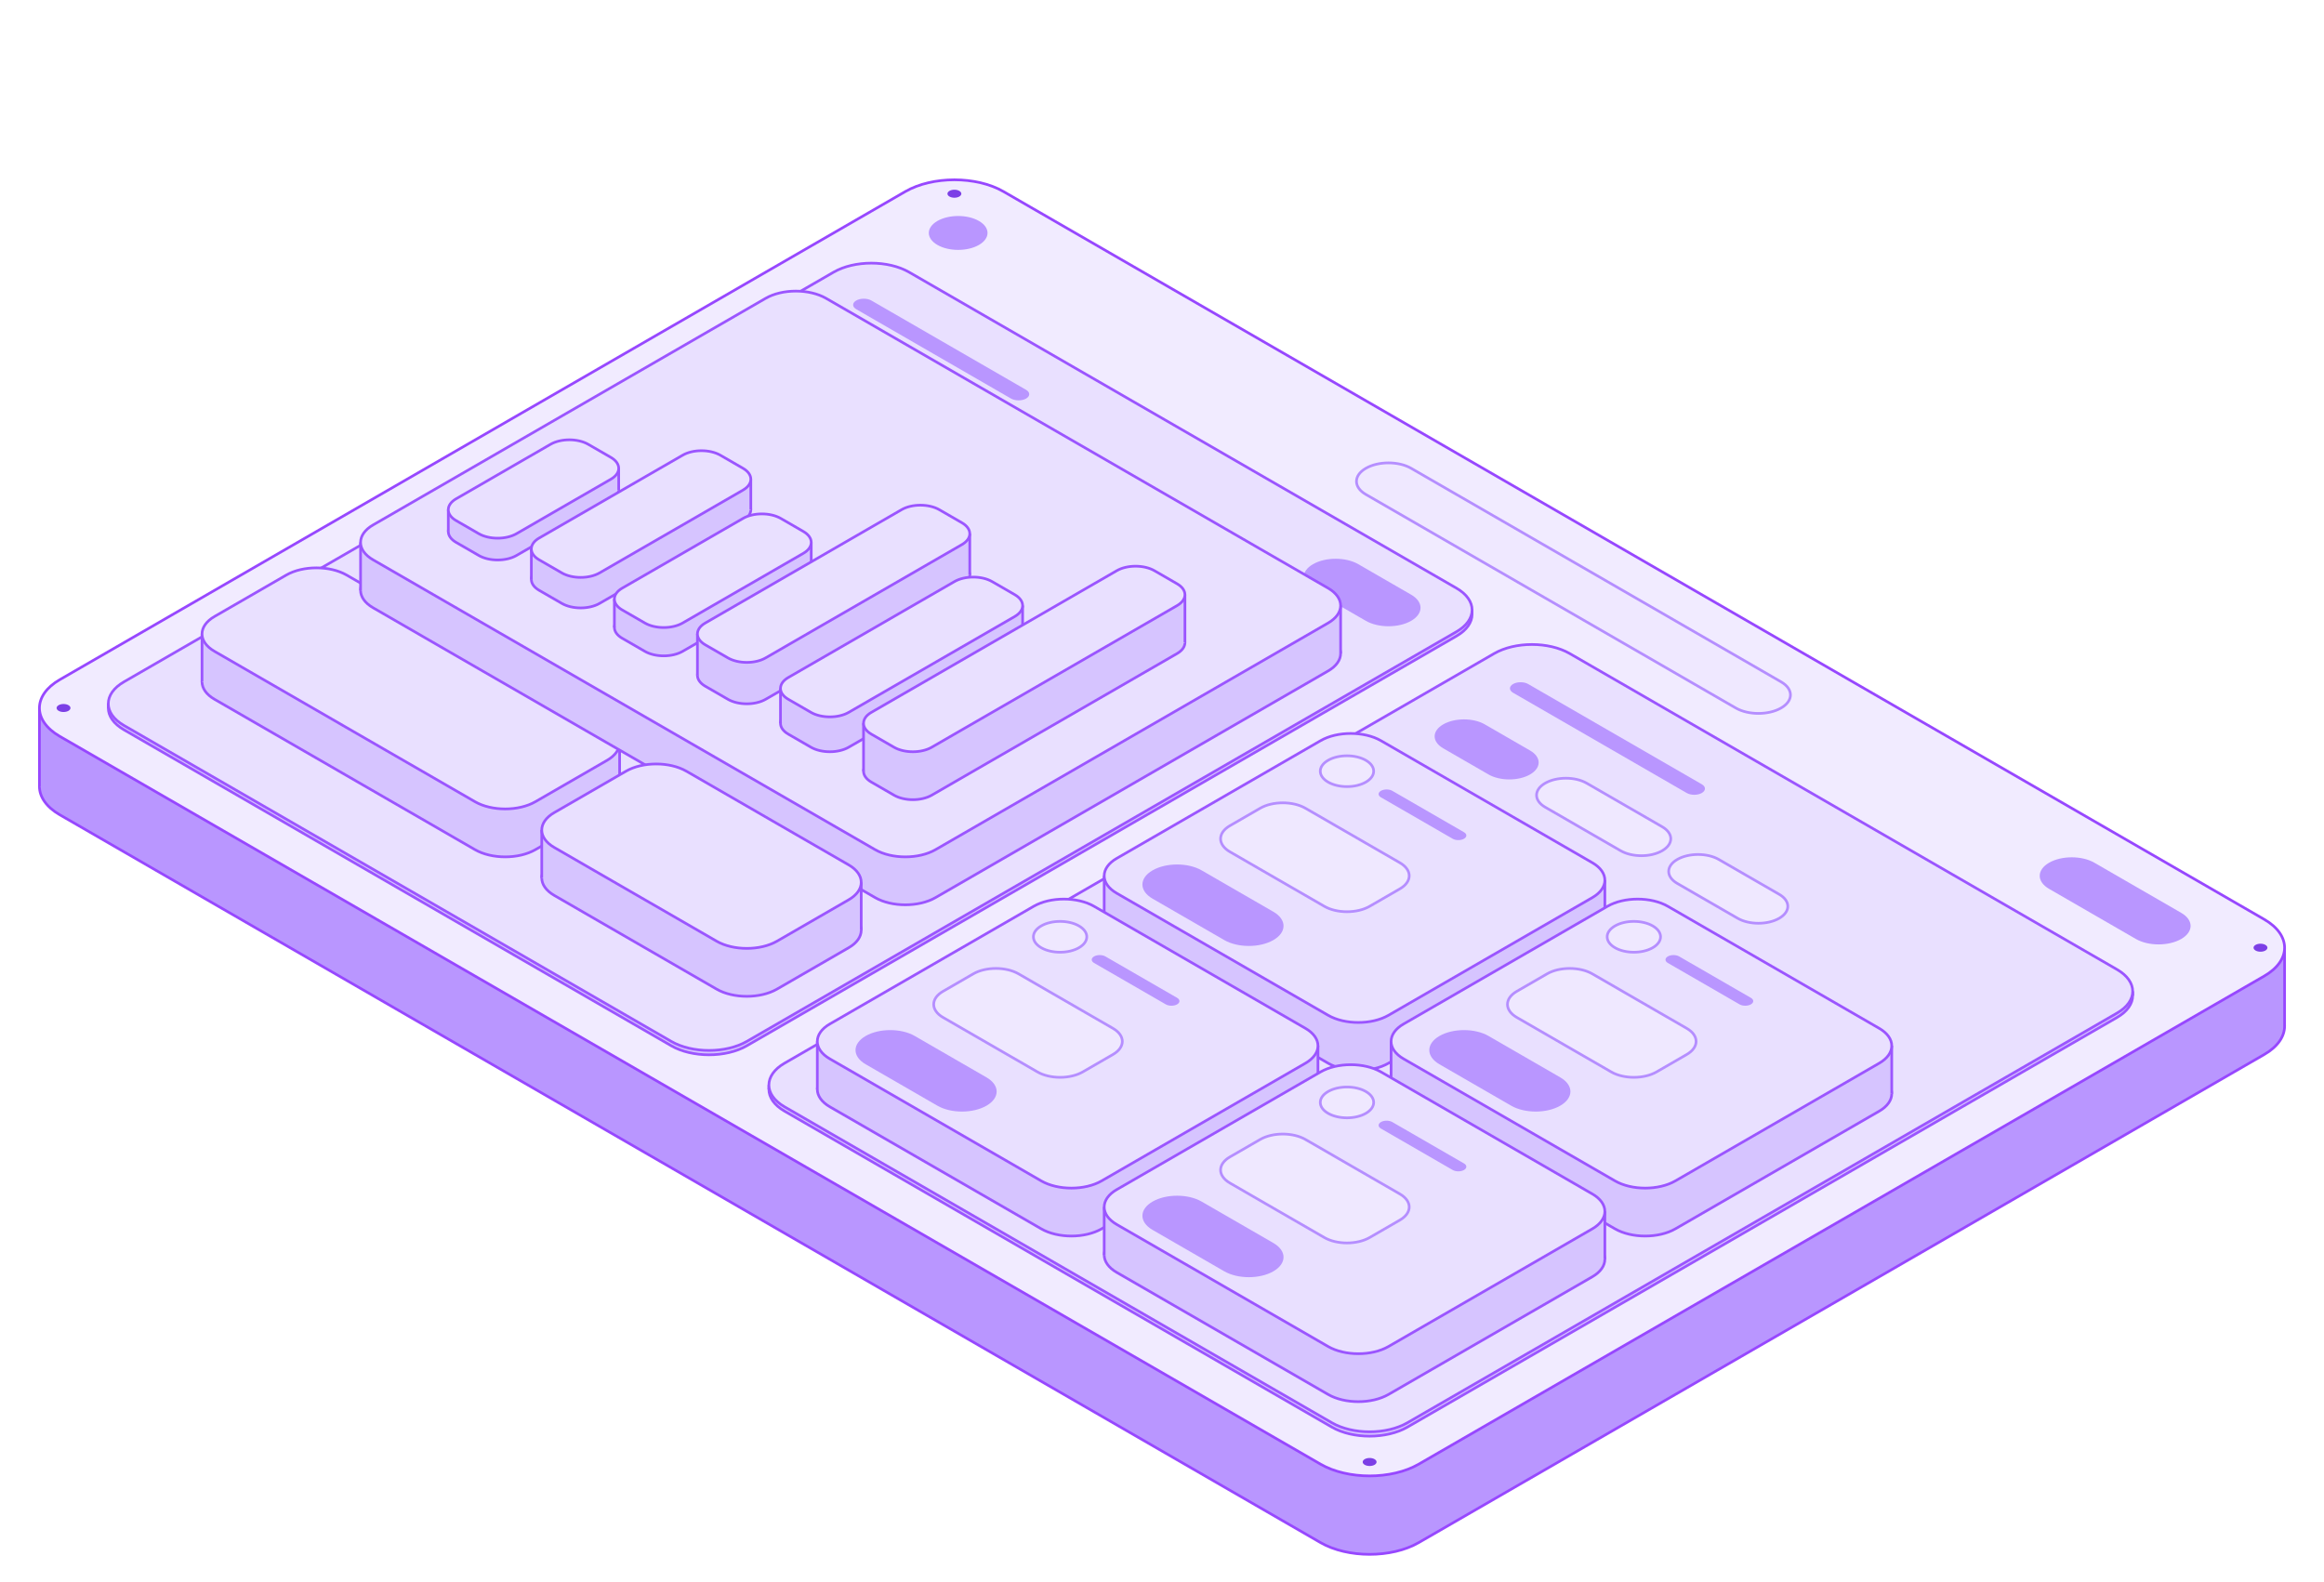
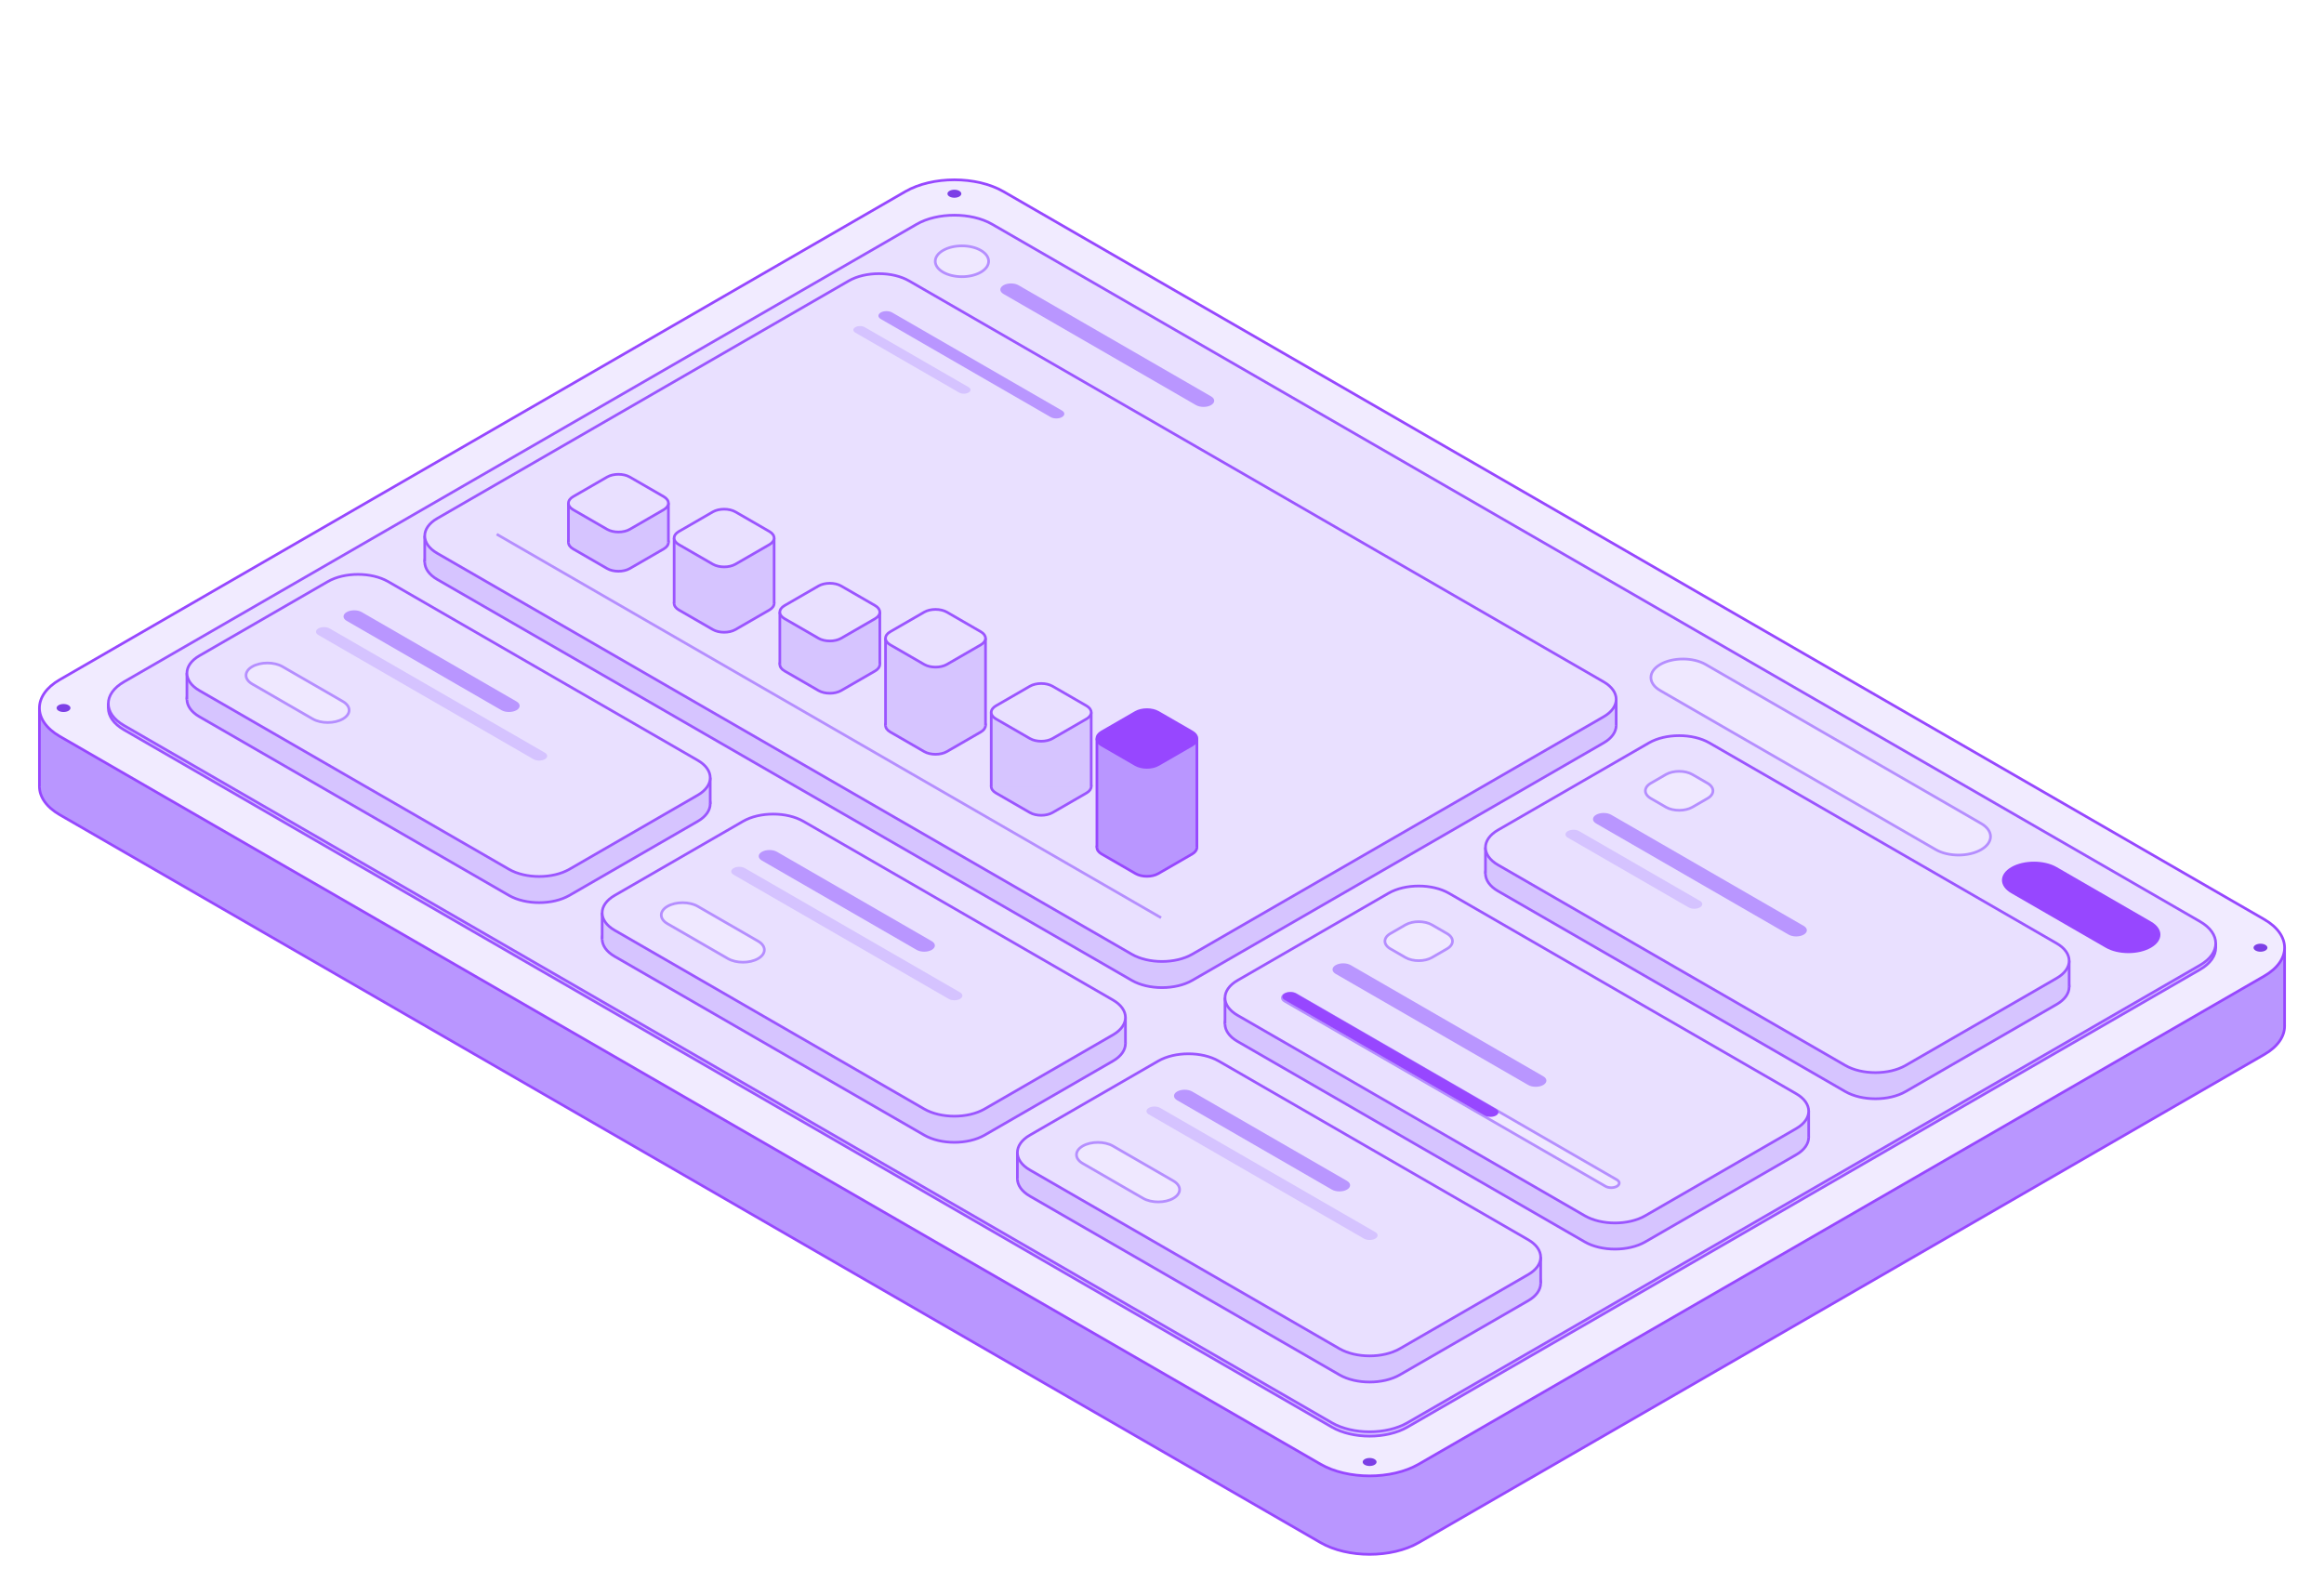
<svg xmlns="http://www.w3.org/2000/svg" viewBox="-435.34 -339.58 870.67 592.61" shape-rendering="geometricPrecision">
  <style>.l{stroke-width:1px}.l2{stroke-width:1.5px}@media (min-resolution:2dppx){.l{stroke-width:.5px}.l2{stroke-width:1px}}@media (min-resolution:3dppx){.l{stroke-width:.34px}.l2{stroke-width:.67px}}</style>
  <g transform="matrix(0.707107,0.408248,-0.707107,0.408248,-77.7817,-249.0315)">
    <rect x="0" y="0" width="720" height="500" rx="26" fill="#b996ff" stroke="#9747ff" class="l" vector-effect="non-scaling-stroke" />
  </g>
  <path d="M-420.566 -74.301L420.566 15.513L420.566 44.907L-420.566 -44.907Z" fill="#b996ff" />
  <path d="M-420.566 -74.301L-420.566 -44.907M420.566 15.513L420.566 44.907" stroke="#9747ff" class="l" vector-effect="non-scaling-stroke" />
  <g transform="matrix(0.707107,0.408248,-0.707107,0.408248,-77.7817,-278.4253)">
    <rect x="0" y="0" width="720" height="500" rx="26" fill="#f1ebff" stroke="#9747ff" class="l" vector-effect="non-scaling-stroke" />
  </g>
  <g transform="matrix(0.707107,0.408248,-0.707107,0.408248,-77.7817,-278.4253)">
    <circle cx="14" cy="14" r="2.6" fill="#7c3fe6" />
    <circle cx="706" cy="14" r="2.6" fill="#7c3fe6" />
    <circle cx="706" cy="486" r="2.6" fill="#7c3fe6" />
    <circle cx="14" cy="486" r="2.6" fill="#7c3fe6" />
  </g>
-   <g transform="matrix(0.707107,0.408248,-0.707107,0.408248,-77.7817,-279.2418)">
-     <rect x="23" y="21" width="22" height="22" rx="11" fill="#b996ff" />
+   <g transform="matrix(0.707107,0.408248,-0.707107,0.408248,-77.7817,-278.4253)">
+     <rect x="20" y="20" width="680" height="460" rx="20" fill="#d6c4ff" stroke="#9b55ff" class="l" vector-effect="non-scaling-stroke" />
  </g>
-   <g transform="matrix(0.707107,0.408248,-0.707107,0.408248,-77.7817,-279.2418)">
-     <rect x="250" y="20" width="220" height="24" rx="12" fill="#efe8ff" stroke="#b58eff" class="l" vector-effect="non-scaling-stroke" />
-   </g>
-   <g transform="matrix(0.707107,0.408248,-0.707107,0.408248,-77.7817,-279.2418)">
-     <rect x="612" y="20" width="70" height="24" rx="12" fill="#b996ff" />
-   </g>
-   <g transform="matrix(0.707107,0.408248,-0.707107,0.408248,-77.7817,-278.4253)">
-     <rect x="20" y="64" width="330" height="416" rx="20" fill="#d6c4ff" stroke="#9b55ff" class="l" vector-effect="non-scaling-stroke" />
-   </g>
-   <path d="M-394.767 -75.934L116.167 -111.044L116.167 -109.411L-394.767 -74.301Z" fill="#d6c4ff" />
-   <path d="M-394.767 -75.934L-394.767 -74.301M116.167 -111.044L116.167 -109.411" stroke="#9b55ff" class="l" vector-effect="non-scaling-stroke" />
+   <path d="M-394.767 -75.934L394.767 13.880L394.767 15.513L-394.767 -74.301Z" fill="#d6c4ff" />
+   <path d="M-394.767 -75.934L-394.767 -74.301M394.767 13.880L394.767 15.513" stroke="#9b55ff" class="l" vector-effect="non-scaling-stroke" />
  <g transform="matrix(0.707107,0.408248,-0.707107,0.408248,-77.7817,-280.0583)">
-     <rect x="20" y="64" width="330" height="416" rx="20" fill="#e9e0ff" stroke="#9b55ff" class="l" vector-effect="non-scaling-stroke" />
-   </g>
-   <g transform="matrix(0.707107,0.408248,-0.707107,0.408248,-77.7817,-278.4253)">
-     <rect x="370" y="64" width="330" height="416" rx="20" fill="#d6c4ff" stroke="#9b55ff" class="l" vector-effect="non-scaling-stroke" />
-   </g>
-   <path d="M-147.279 66.953L363.654 31.843L363.654 33.476L-147.279 68.586Z" fill="#d6c4ff" />
-   <path d="M-147.279 66.953L-147.279 68.586M363.654 31.843L363.654 33.476" stroke="#9b55ff" class="l" vector-effect="non-scaling-stroke" />
-   <g transform="matrix(0.707107,0.408248,-0.707107,0.408248,-77.7817,-280.0583)">
-     <rect x="370" y="64" width="330" height="416" rx="20" fill="#e9e0ff" stroke="#9b55ff" class="l" vector-effect="non-scaling-stroke" />
+     <rect x="20" y="20" width="680" height="460" rx="20" fill="#e9e0ff" stroke="#9b55ff" class="l" vector-effect="non-scaling-stroke" />
  </g>
  <g transform="matrix(0.707107,0.408248,-0.707107,0.408248,-77.7817,-280.8748)">
-     <rect x="40" y="88" width="90" height="8" rx="4.0" fill="#b996ff" />
+     <rect x="40" y="36" width="20" height="20" rx="10" fill="#efe8ff" stroke="#b58eff" class="l" vector-effect="non-scaling-stroke" />
  </g>
  <g transform="matrix(0.707107,0.408248,-0.707107,0.408248,-77.7817,-280.8748)">
-     <rect x="282" y="80" width="52" height="24" rx="12" fill="#b996ff" />
+     <rect x="72" y="42" width="110" height="8" rx="4" fill="#b996ff" />
  </g>
  <g transform="matrix(0.707107,0.408248,-0.707107,0.408248,-77.7817,-280.8748)">
-     <rect x="390" y="120" width="46" height="22" rx="11" fill="#b996ff" />
+     <rect x="420" y="34" width="170" height="24" rx="12" fill="#efe8ff" stroke="#b58eff" class="l" vector-effect="non-scaling-stroke" />
+   </g>
+   <g transform="matrix(0.707107,0.408248,-0.707107,0.408248,-77.7817,-280.0583)">
+     <rect x="40" y="356" width="196" height="100" rx="16" fill="#d6c4ff" stroke="#9b55ff" class="l" vector-effect="non-scaling-stroke" />
+   </g>
+   <path d="M-365.311 -87.365L-169.262 -48.173L-169.262 -38.375L-365.311 -77.567Z" fill="#d6c4ff" />
+   <path d="M-365.311 -87.365L-365.311 -77.567M-169.262 -48.173L-169.262 -38.375" stroke="#9b55ff" class="l" vector-effect="non-scaling-stroke" />
+   <g transform="matrix(0.707107,0.408248,-0.707107,0.408248,-77.7817,-289.8563)">
+     <rect x="40" y="356" width="196" height="100" rx="16" fill="#e9e0ff" stroke="#9b55ff" class="l" vector-effect="non-scaling-stroke" />
  </g>
  <g transform="matrix(0.707107,0.408248,-0.707107,0.408248,-77.7817,-280.8748)">
-     <rect x="390" y="90" width="100" height="8" rx="4.0" fill="#b996ff" />
-   </g>
-   <g transform="matrix(0.707107,0.408248,-0.707107,0.408248,-77.7817,-280.8748)">
-     <rect x="444" y="120" width="62" height="22" rx="11" fill="#efe8ff" stroke="#b58eff" class="l" vector-effect="non-scaling-stroke" />
+     <rect x="606" y="34" width="74" height="24" rx="12" fill="#9747ff" />
  </g>
  <g transform="matrix(0.707107,0.408248,-0.707107,0.408248,-77.7817,-280.0583)">
-     <rect x="36" y="374" width="170" height="70" rx="16" fill="#d6c4ff" stroke="#9b55ff" class="l" vector-effect="non-scaling-stroke" />
+     <rect x="40" y="80" width="400" height="250" rx="16" fill="#d6c4ff" stroke="#9b55ff" class="l" vector-effect="non-scaling-stroke" />
  </g>
-   <path d="M-359.654 -102.062L-203.203 -61.237L-203.203 -43.274L-359.654 -84.099Z" fill="#d6c4ff" />
-   <path d="M-359.654 -102.062L-359.654 -84.099M-203.203 -61.237L-203.203 -43.274" stroke="#9b55ff" class="l" vector-effect="non-scaling-stroke" />
-   <g transform="matrix(0.707107,0.408248,-0.707107,0.408248,-77.7817,-298.0213)">
-     <rect x="36" y="374" width="170" height="70" rx="16" fill="#e9e0ff" stroke="#9b55ff" class="l" vector-effect="non-scaling-stroke" />
+   <path d="M-276.215 -138.804L170.149 -77.567L170.149 -67.769L-276.215 -129.006Z" fill="#d6c4ff" />
+   <path d="M-276.215 -138.804L-276.215 -129.006M170.149 -77.567L170.149 -67.769" stroke="#9b55ff" class="l" vector-effect="non-scaling-stroke" />
+   <g transform="matrix(0.707107,0.408248,-0.707107,0.408248,-77.7817,-289.8563)">
+     <rect x="40" y="80" width="400" height="250" rx="16" fill="#e9e0ff" stroke="#9b55ff" class="l" vector-effect="non-scaling-stroke" />
  </g>
  <g transform="matrix(0.707107,0.408248,-0.707107,0.408248,-77.7817,-280.0583)">
-     <rect x="36" y="120" width="298" height="240" rx="16" fill="#d6c4ff" stroke="#9b55ff" class="l" vector-effect="non-scaling-stroke" />
+     <rect x="464" y="80" width="216" height="112" rx="16" fill="#d6c4ff" stroke="#9b55ff" class="l" vector-effect="non-scaling-stroke" />
  </g>
-   <path d="M-300.257 -136.355L66.912 -112.677L66.912 -94.714L-300.257 -118.392Z" fill="#d6c4ff" />
-   <path d="M-300.257 -136.355L-300.257 -118.392M66.912 -112.677L66.912 -94.714" stroke="#9b55ff" class="l" vector-effect="non-scaling-stroke" />
-   <g transform="matrix(0.707107,0.408248,-0.707107,0.408248,-77.7817,-298.0213)">
-     <rect x="36" y="120" width="298" height="240" rx="16" fill="#e9e0ff" stroke="#9b55ff" class="l" vector-effect="non-scaling-stroke" />
-   </g>
-   <g transform="matrix(0.707107,0.408248,-0.707107,0.408248,-77.7817,-280.8748)">
-     <rect x="514" y="120" width="54" height="22" rx="11" fill="#efe8ff" stroke="#b58eff" class="l" vector-effect="non-scaling-stroke" />
+   <path d="M121.179 -22.045L339.855 20.412L339.855 30.210L121.179 -12.247Z" fill="#d6c4ff" />
+   <path d="M121.179 -22.045L121.179 -12.247M339.855 20.412L339.855 30.210" stroke="#9b55ff" class="l" vector-effect="non-scaling-stroke" />
+   <g transform="matrix(0.707107,0.408248,-0.707107,0.408248,-77.7817,-289.8563)">
+     <rect x="464" y="80" width="216" height="112" rx="16" fill="#e9e0ff" stroke="#9b55ff" class="l" vector-effect="non-scaling-stroke" />
  </g>
  <g transform="matrix(0.707107,0.408248,-0.707107,0.408248,-77.7817,-280.0583)">
-     <rect x="216" y="374" width="118" height="70" rx="16" fill="#d6c4ff" stroke="#9b55ff" class="l" vector-effect="non-scaling-stroke" />
+     <rect x="260" y="356" width="196" height="100" rx="16" fill="#d6c4ff" stroke="#9b55ff" class="l" vector-effect="non-scaling-stroke" />
  </g>
-   <path d="M-232.375 -28.577L-112.693 -8.981L-112.693 8.981L-232.375 -10.614Z" fill="#d6c4ff" />
-   <path d="M-232.375 -28.577L-232.375 -10.614M-112.693 -8.981L-112.693 8.981" stroke="#9b55ff" class="l" vector-effect="non-scaling-stroke" />
-   <g transform="matrix(0.707107,0.408248,-0.707107,0.408248,-77.7817,-298.0213)">
-     <rect x="216" y="374" width="118" height="70" rx="16" fill="#e9e0ff" stroke="#9b55ff" class="l" vector-effect="non-scaling-stroke" />
+   <path d="M-209.747 2.449L-13.698 41.641L-13.698 51.439L-209.747 12.247Z" fill="#d6c4ff" />
+   <path d="M-209.747 2.449L-209.747 12.247M-13.698 41.641L-13.698 51.439" stroke="#9b55ff" class="l" vector-effect="non-scaling-stroke" />
+   <g transform="matrix(0.707107,0.408248,-0.707107,0.408248,-77.7817,-289.8563)">
+     <rect x="260" y="356" width="196" height="100" rx="16" fill="#e9e0ff" stroke="#9b55ff" class="l" vector-effect="non-scaling-stroke" />
  </g>
  <g transform="matrix(0.707107,0.408248,-0.707107,0.408248,-77.7817,-280.0583)">
-     <rect x="386" y="176" width="144" height="140" rx="16" fill="#d6c4ff" stroke="#9b55ff" class="l" vector-effect="non-scaling-stroke" />
+     <rect x="464" y="218" width="216" height="112" rx="16" fill="#d6c4ff" stroke="#9b55ff" class="l" vector-effect="non-scaling-stroke" />
  </g>
-   <path d="M-21.657 -11.431L165.907 -9.798L165.907 8.165L-21.657 6.532Z" fill="#d6c4ff" />
-   <path d="M-21.657 -11.431L-21.657 6.532M165.907 -9.798L165.907 8.165" stroke="#9b55ff" class="l" vector-effect="non-scaling-stroke" />
-   <g transform="matrix(0.707107,0.408248,-0.707107,0.408248,-77.7817,-298.0213)">
-     <rect x="386" y="176" width="144" height="140" rx="16" fill="#e9e0ff" stroke="#9b55ff" class="l" vector-effect="non-scaling-stroke" />
+   <path d="M23.598 34.293L242.274 76.751L242.274 86.549L23.598 44.091Z" fill="#d6c4ff" />
+   <path d="M23.598 34.293L23.598 44.091M242.274 76.751L242.274 86.549" stroke="#9b55ff" class="l" vector-effect="non-scaling-stroke" />
+   <g transform="matrix(0.707107,0.408248,-0.707107,0.408248,-77.7817,-289.8563)">
+     <rect x="464" y="218" width="216" height="112" rx="16" fill="#e9e0ff" stroke="#9b55ff" class="l" vector-effect="non-scaling-stroke" />
  </g>
  <g transform="matrix(0.707107,0.408248,-0.707107,0.408248,-77.7817,-280.0583)">
-     <rect x="538" y="176" width="144" height="140" rx="16" fill="#d6c4ff" stroke="#9b55ff" class="l" vector-effect="non-scaling-stroke" />
+     <rect x="480" y="356" width="196" height="100" rx="16" fill="#d6c4ff" stroke="#9b55ff" class="l" vector-effect="non-scaling-stroke" />
  </g>
-   <path d="M85.823 50.623L273.387 52.256L273.387 70.219L85.823 68.586Z" fill="#d6c4ff" />
-   <path d="M85.823 50.623L85.823 68.586M273.387 52.256L273.387 70.219" stroke="#9b55ff" class="l" vector-effect="non-scaling-stroke" />
-   <g transform="matrix(0.707107,0.408248,-0.707107,0.408248,-77.7817,-298.0213)">
-     <rect x="538" y="176" width="144" height="140" rx="16" fill="#e9e0ff" stroke="#9b55ff" class="l" vector-effect="non-scaling-stroke" />
+   <path d="M-54.184 92.264L141.865 131.456L141.865 141.254L-54.184 102.062Z" fill="#d6c4ff" />
+   <path d="M-54.184 92.264L-54.184 102.062M141.865 131.456L141.865 141.254" stroke="#9b55ff" class="l" vector-effect="non-scaling-stroke" />
+   <g transform="matrix(0.707107,0.408248,-0.707107,0.408248,-77.7817,-289.8563)">
+     <rect x="480" y="356" width="196" height="100" rx="16" fill="#e9e0ff" stroke="#9b55ff" class="l" vector-effect="non-scaling-stroke" />
  </g>
-   <g transform="matrix(0.707107,0.408248,-0.707107,0.408248,-77.7817,-280.0583)">
-     <rect x="386" y="328" width="144" height="140" rx="16" fill="#d6c4ff" stroke="#9b55ff" class="l" vector-effect="non-scaling-stroke" />
+   <g transform="matrix(0.707107,0.408248,-0.707107,0.408248,-77.7817,-290.6728)">
+     <rect x="64" y="114" width="60" height="5" rx="2.5" fill="#d5c3ff" />
  </g>
-   <path d="M-129.137 50.623L58.426 52.256L58.426 70.219L-129.137 68.586Z" fill="#d6c4ff" />
-   <path d="M-129.137 50.623L-129.137 68.586M58.426 52.256L58.426 70.219" stroke="#9b55ff" class="l" vector-effect="non-scaling-stroke" />
-   <g transform="matrix(0.707107,0.408248,-0.707107,0.408248,-77.7817,-298.0213)">
-     <rect x="386" y="328" width="144" height="140" rx="16" fill="#e9e0ff" stroke="#9b55ff" class="l" vector-effect="non-scaling-stroke" />
+   <g transform="matrix(0.707107,0.408248,-0.707107,0.408248,-77.7817,-290.6728)">
+     <rect x="64" y="100" width="96" height="6" rx="3" fill="#b996ff" />
  </g>
-   <g transform="matrix(0.707107,0.408248,-0.707107,0.408248,-77.7817,-280.0583)">
-     <rect x="538" y="328" width="144" height="140" rx="16" fill="#d6c4ff" stroke="#9b55ff" class="l" vector-effect="non-scaling-stroke" />
+   <g transform="matrix(0.707107,0.408248,-0.707107,0.408248,-77.7817,-289.8563)">
+     <rect x="84" y="262" width="30" height="30" rx="6" fill="#d6c4ff" stroke="#9b55ff" class="l" vector-effect="non-scaling-stroke" />
  </g>
-   <path d="M-21.657 112.677L165.907 114.310L165.907 132.272L-21.657 130.639Z" fill="#d6c4ff" />
-   <path d="M-21.657 112.677L-21.657 130.639M165.907 114.310L165.907 132.272" stroke="#9b55ff" class="l" vector-effect="non-scaling-stroke" />
-   <g transform="matrix(0.707107,0.408248,-0.707107,0.408248,-77.7817,-298.0213)">
-     <rect x="538" y="328" width="144" height="140" rx="16" fill="#e9e0ff" stroke="#9b55ff" class="l" vector-effect="non-scaling-stroke" />
+   <path d="M-222.375 -151.052L-184.919 -151.052L-184.919 -136.355L-222.375 -136.355Z" fill="#d6c4ff" />
+   <path d="M-222.375 -151.052L-222.375 -136.355M-184.919 -151.052L-184.919 -136.355" stroke="#9b55ff" class="l" vector-effect="non-scaling-stroke" />
+   <g transform="matrix(0.707107,0.408248,-0.707107,0.408248,-77.7817,-304.5532)">
+     <rect x="84" y="262" width="30" height="30" rx="6" fill="#e9e0ff" stroke="#9b55ff" class="l" vector-effect="non-scaling-stroke" />
  </g>
-   <g transform="matrix(0.707107,0.408248,-0.707107,0.408248,-77.7817,-298.0213)">
-     <rect x="56" y="260" width="32" height="70" rx="10" fill="#d6c4ff" stroke="#9b55ff" class="l" vector-effect="non-scaling-stroke" />
+   <g transform="matrix(0.707107,0.408248,-0.707107,0.408248,-77.7817,-289.8563)">
+     <rect x="140" y="262" width="30" height="30" rx="6" fill="#d6c4ff" stroke="#9b55ff" class="l" vector-effect="non-scaling-stroke" />
  </g>
-   <path d="M-267.387 -148.602L-203.546 -164.116L-203.546 -155.951L-267.387 -140.437Z" fill="#d6c4ff" />
-   <path d="M-267.387 -148.602L-267.387 -140.437M-203.546 -164.116L-203.546 -155.951" stroke="#9b55ff" class="l" vector-effect="non-scaling-stroke" />
-   <g transform="matrix(0.707107,0.408248,-0.707107,0.408248,-77.7817,-306.1862)">
-     <rect x="56" y="260" width="32" height="70" rx="10" fill="#e9e0ff" stroke="#9b55ff" class="l" vector-effect="non-scaling-stroke" />
+   <path d="M-182.777 -137.988L-145.321 -137.988L-145.321 -113.493L-182.777 -113.493Z" fill="#d6c4ff" />
+   <path d="M-182.777 -137.988L-182.777 -113.493M-145.321 -137.988L-145.321 -113.493" stroke="#9b55ff" class="l" vector-effect="non-scaling-stroke" />
+   <g transform="matrix(0.707107,0.408248,-0.707107,0.408248,-77.7817,-314.3512)">
+     <rect x="140" y="262" width="30" height="30" rx="6" fill="#e9e0ff" stroke="#9b55ff" class="l" vector-effect="non-scaling-stroke" />
  </g>
-   <g transform="matrix(0.707107,0.408248,-0.707107,0.408248,-77.7817,-298.0213)">
-     <rect x="100" y="234" width="32" height="96" rx="10" fill="#d6c4ff" stroke="#9b55ff" class="l" vector-effect="non-scaling-stroke" />
+   <g transform="matrix(0.707107,0.408248,-0.707107,0.408248,-77.7817,-289.8563)">
+     <rect x="196" y="262" width="30" height="30" rx="6" fill="#d6c4ff" stroke="#9b55ff" class="l" vector-effect="non-scaling-stroke" />
  </g>
-   <path d="M-236.274 -133.905L-154.049 -160.033L-154.049 -148.602L-236.274 -122.474Z" fill="#d6c4ff" />
-   <path d="M-236.274 -133.905L-236.274 -122.474M-154.049 -160.033L-154.049 -148.602" stroke="#9b55ff" class="l" vector-effect="non-scaling-stroke" />
+   <path d="M-143.179 -110.227L-105.723 -110.227L-105.723 -90.631L-143.179 -90.631Z" fill="#d6c4ff" />
+   <path d="M-143.179 -110.227L-143.179 -90.631M-105.723 -110.227L-105.723 -90.631" stroke="#9b55ff" class="l" vector-effect="non-scaling-stroke" />
  <g transform="matrix(0.707107,0.408248,-0.707107,0.408248,-77.7817,-309.4522)">
-     <rect x="100" y="234" width="32" height="96" rx="10" fill="#e9e0ff" stroke="#9b55ff" class="l" vector-effect="non-scaling-stroke" />
+     <rect x="196" y="262" width="30" height="30" rx="6" fill="#e9e0ff" stroke="#9b55ff" class="l" vector-effect="non-scaling-stroke" />
  </g>
-   <g transform="matrix(0.707107,0.408248,-0.707107,0.408248,-77.7817,-298.0213)">
-     <rect x="144" y="246" width="32" height="84" rx="10" fill="#d6c4ff" stroke="#9b55ff" class="l" vector-effect="non-scaling-stroke" />
+   <g transform="matrix(0.707107,0.408248,-0.707107,0.408248,-77.7817,-290.6728)">
+     <rect x="60" y="378" width="90" height="8" rx="4" fill="#b996ff" />
  </g>
-   <path d="M-205.161 -115.126L-131.421 -136.355L-131.421 -125.740L-205.161 -104.512Z" fill="#d6c4ff" />
-   <path d="M-205.161 -115.126L-205.161 -104.512M-131.421 -136.355L-131.421 -125.740" stroke="#9b55ff" class="l" vector-effect="non-scaling-stroke" />
-   <g transform="matrix(0.707107,0.408248,-0.707107,0.408248,-77.7817,-308.6357)">
-     <rect x="144" y="246" width="32" height="84" rx="10" fill="#e9e0ff" stroke="#9b55ff" class="l" vector-effect="non-scaling-stroke" />
+   <g transform="matrix(0.707107,0.408248,-0.707107,0.408248,-77.7817,-290.6728)">
+     <rect x="60" y="424" width="48" height="16" rx="8" fill="#efe8ff" stroke="#b58eff" class="l" vector-effect="non-scaling-stroke" />
  </g>
-   <g transform="matrix(0.707107,0.408248,-0.707107,0.408248,-77.7817,-298.0213)">
-     <rect x="188" y="206" width="32" height="124" rx="10" fill="#d6c4ff" stroke="#9b55ff" class="l" vector-effect="non-scaling-stroke" />
+   <g transform="matrix(0.707107,0.408248,-0.707107,0.408248,-77.7817,-289.8563)">
+     <rect x="252" y="262" width="30" height="30" rx="6" fill="#d6c4ff" stroke="#9b55ff" class="l" vector-effect="non-scaling-stroke" />
  </g>
-   <path d="M-174.049 -102.062L-72.024 -139.621L-72.024 -124.107L-174.049 -86.549Z" fill="#d6c4ff" />
-   <path d="M-174.049 -102.062L-174.049 -86.549M-72.024 -139.621L-72.024 -124.107" stroke="#9b55ff" class="l" vector-effect="non-scaling-stroke" />
-   <g transform="matrix(0.707107,0.408248,-0.707107,0.408248,-77.7817,-313.5347)">
-     <rect x="188" y="206" width="32" height="124" rx="10" fill="#e9e0ff" stroke="#9b55ff" class="l" vector-effect="non-scaling-stroke" />
+   <path d="M-103.581 -100.429L-66.125 -100.429L-66.125 -67.769L-103.581 -67.769Z" fill="#d6c4ff" />
+   <path d="M-103.581 -100.429L-103.581 -67.769M-66.125 -100.429L-66.125 -67.769" stroke="#9b55ff" class="l" vector-effect="non-scaling-stroke" />
+   <g transform="matrix(0.707107,0.408248,-0.707107,0.408248,-77.7817,-322.5161)">
+     <rect x="252" y="262" width="30" height="30" rx="6" fill="#e9e0ff" stroke="#9b55ff" class="l" vector-effect="non-scaling-stroke" />
  </g>
-   <g transform="matrix(0.707107,0.408248,-0.707107,0.408248,-77.7817,-298.0213)">
-     <rect x="232" y="222" width="32" height="108" rx="10" fill="#d6c4ff" stroke="#9b55ff" class="l" vector-effect="non-scaling-stroke" />
+   <g transform="matrix(0.707107,0.408248,-0.707107,0.408248,-77.7817,-290.6728)">
+     <rect x="60" y="394" width="120" height="6" rx="3" fill="#d5c3ff" />
  </g>
-   <path d="M-142.936 -81.650L-52.225 -112.677L-52.225 -99.613L-142.936 -68.586Z" fill="#d6c4ff" />
-   <path d="M-142.936 -81.650L-142.936 -68.586M-52.225 -112.677L-52.225 -99.613" stroke="#9b55ff" class="l" vector-effect="non-scaling-stroke" />
-   <g transform="matrix(0.707107,0.408248,-0.707107,0.408248,-77.7817,-311.0852)">
-     <rect x="232" y="222" width="32" height="108" rx="10" fill="#e9e0ff" stroke="#9b55ff" class="l" vector-effect="non-scaling-stroke" />
+   <g transform="matrix(0.707107,0.408248,-0.707107,0.408248,-77.7817,-290.6728)">
+     <rect x="484" y="100" width="22" height="22" rx="7" fill="#efe8ff" stroke="#b58eff" class="l" vector-effect="non-scaling-stroke" />
  </g>
-   <g transform="matrix(0.707107,0.408248,-0.707107,0.408248,-77.7817,-298.8377)">
-     <rect x="398" y="190" width="20" height="20" rx="10" fill="#efe8ff" stroke="#b58eff" class="l" vector-effect="non-scaling-stroke" />
+   <g transform="matrix(0.707107,0.408248,-0.707107,0.408248,-77.7817,-289.8563)">
+     <rect x="308" y="262" width="30" height="30" rx="6" fill="#d6c4ff" stroke="#9b55ff" class="l" vector-effect="non-scaling-stroke" />
  </g>
-   <g transform="matrix(0.707107,0.408248,-0.707107,0.408248,-77.7817,-298.0213)">
-     <rect x="276" y="180" width="32" height="150" rx="10" fill="#d6c4ff" stroke="#9b55ff" class="l" vector-effect="non-scaling-stroke" />
+   <path d="M-63.983 -72.668L-26.527 -72.668L-26.527 -44.907L-63.983 -44.907Z" fill="#d6c4ff" />
+   <path d="M-63.983 -72.668L-63.983 -44.907M-26.527 -72.668L-26.527 -44.907" stroke="#9b55ff" class="l" vector-effect="non-scaling-stroke" />
+   <g transform="matrix(0.707107,0.408248,-0.707107,0.408248,-77.7817,-317.6172)">
+     <rect x="308" y="262" width="30" height="30" rx="6" fill="#e9e0ff" stroke="#9b55ff" class="l" vector-effect="non-scaling-stroke" />
  </g>
-   <path d="M-111.823 -68.586L8.586 -116.759L8.586 -98.796L-111.823 -50.623Z" fill="#d6c4ff" />
-   <path d="M-111.823 -68.586L-111.823 -50.623M8.586 -116.759L8.586 -98.796" stroke="#9b55ff" class="l" vector-effect="non-scaling-stroke" />
-   <g transform="matrix(0.707107,0.408248,-0.707107,0.408248,-77.7817,-315.9842)">
-     <rect x="276" y="180" width="32" height="150" rx="10" fill="#e9e0ff" stroke="#9b55ff" class="l" vector-effect="non-scaling-stroke" />
+   <g transform="matrix(0.707107,0.408248,-0.707107,0.408248,-77.7817,-289.8563)">
+     <rect x="364" y="262" width="30" height="30" rx="6" fill="#b996ff" stroke="#9747ff" class="l" vector-effect="non-scaling-stroke" />
  </g>
-   <g transform="matrix(0.707107,0.408248,-0.707107,0.408248,-77.7817,-298.8377)">
-     <rect x="426" y="197" width="44" height="6" rx="3.0" fill="#b996ff" />
+   <path d="M-24.385 -62.870L13.071 -62.870L13.071 -22.045L-24.385 -22.045Z" fill="#b996ff" />
+   <path d="M-24.385 -62.870L-24.385 -22.045M13.071 -62.870L13.071 -22.045" stroke="#9747ff" class="l" vector-effect="non-scaling-stroke" />
+   <g transform="matrix(0.707107,0.408248,-0.707107,0.408248,-77.7817,-330.6811)">
+     <rect x="364" y="262" width="30" height="30" rx="6" fill="#9747ff" stroke="#9747ff" class="l" vector-effect="non-scaling-stroke" />
  </g>
-   <g transform="matrix(0.707107,0.408248,-0.707107,0.408248,-77.7817,-298.8377)">
-     <rect x="402" y="228" width="74" height="40" rx="12" fill="#efe8ff" stroke="#b58eff" class="l" vector-effect="non-scaling-stroke" />
+   <g transform="matrix(0.707107,0.408248,-0.707107,0.408248,-77.7817,-290.6728)">
+     <rect x="484" y="156" width="70" height="6" rx="3" fill="#d5c3ff" />
  </g>
-   <g transform="matrix(0.707107,0.408248,-0.707107,0.408248,-77.7817,-298.8377)">
-     <rect x="402" y="284" width="64" height="26" rx="13" fill="#b996ff" />
+   <g transform="matrix(0.707107,0.408248,-0.707107,0.408248,-77.7817,-290.6728)">
+     <path d="M64 306.5L416 306.5" stroke="#b58eff" class="l" vector-effect="non-scaling-stroke" />
  </g>
-   <g transform="matrix(0.707107,0.408248,-0.707107,0.408248,-77.7817,-298.8377)">
-     <rect x="550" y="190" width="20" height="20" rx="10" fill="#efe8ff" stroke="#b58eff" class="l" vector-effect="non-scaling-stroke" />
+   <g transform="matrix(0.707107,0.408248,-0.707107,0.408248,-77.7817,-290.6728)">
+     <rect x="484" y="140" width="110" height="8" rx="4" fill="#b996ff" />
  </g>
-   <g transform="matrix(0.707107,0.408248,-0.707107,0.408248,-77.7817,-298.8377)">
-     <rect x="398" y="342" width="20" height="20" rx="10" fill="#efe8ff" stroke="#b58eff" class="l" vector-effect="non-scaling-stroke" />
+   <g transform="matrix(0.707107,0.408248,-0.707107,0.408248,-77.7817,-290.6728)">
+     <rect x="280" y="378" width="90" height="8" rx="4" fill="#b996ff" />
  </g>
-   <g transform="matrix(0.707107,0.408248,-0.707107,0.408248,-77.7817,-298.8377)">
-     <rect x="426" y="349" width="44" height="6" rx="3.0" fill="#b996ff" />
+   <g transform="matrix(0.707107,0.408248,-0.707107,0.408248,-77.7817,-290.6728)">
+     <rect x="484" y="238" width="22" height="22" rx="7" fill="#efe8ff" stroke="#b58eff" class="l" vector-effect="non-scaling-stroke" />
  </g>
-   <g transform="matrix(0.707107,0.408248,-0.707107,0.408248,-77.7817,-298.8377)">
-     <rect x="578" y="197" width="44" height="6" rx="3.0" fill="#b996ff" />
+   <g transform="matrix(0.707107,0.408248,-0.707107,0.408248,-77.7817,-290.6728)">
+     <rect x="280" y="424" width="48" height="16" rx="8" fill="#efe8ff" stroke="#b58eff" class="l" vector-effect="non-scaling-stroke" />
  </g>
-   <g transform="matrix(0.707107,0.408248,-0.707107,0.408248,-77.7817,-298.8377)">
-     <rect x="554" y="228" width="74" height="40" rx="12" fill="#efe8ff" stroke="#b58eff" class="l" vector-effect="non-scaling-stroke" />
+   <g transform="matrix(0.707107,0.408248,-0.707107,0.408248,-77.7817,-290.6728)">
+     <rect x="280" y="394" width="120" height="6" rx="3" fill="#d5c3ff" />
  </g>
-   <g transform="matrix(0.707107,0.408248,-0.707107,0.408248,-77.7817,-298.8377)">
-     <rect x="402" y="380" width="74" height="40" rx="12" fill="#efe8ff" stroke="#b58eff" class="l" vector-effect="non-scaling-stroke" />
+   <g transform="matrix(0.707107,0.408248,-0.707107,0.408248,-77.7817,-290.6728)">
+     <rect x="484" y="278" width="110" height="8" rx="4" fill="#b996ff" />
  </g>
-   <g transform="matrix(0.707107,0.408248,-0.707107,0.408248,-77.7817,-298.8377)">
-     <rect x="554" y="284" width="64" height="26" rx="13" fill="#b996ff" />
+   <g transform="matrix(0.707107,0.408248,-0.707107,0.408248,-77.7817,-290.6728)">
+     <rect x="484" y="306" width="176" height="6" rx="3" fill="#efe8ff" stroke="#b58eff" class="l" vector-effect="non-scaling-stroke" />
  </g>
-   <g transform="matrix(0.707107,0.408248,-0.707107,0.408248,-77.7817,-298.8377)">
-     <rect x="402" y="436" width="64" height="26" rx="13" fill="#b996ff" />
+   <g transform="matrix(0.707107,0.408248,-0.707107,0.408248,-77.7817,-290.6728)">
+     <rect x="500" y="378" width="90" height="8" rx="4" fill="#b996ff" />
  </g>
-   <g transform="matrix(0.707107,0.408248,-0.707107,0.408248,-77.7817,-298.8377)">
-     <rect x="550" y="342" width="20" height="20" rx="10" fill="#efe8ff" stroke="#b58eff" class="l" vector-effect="non-scaling-stroke" />
+   <g transform="matrix(0.707107,0.408248,-0.707107,0.408248,-77.7817,-290.6728)">
+     <rect x="500" y="424" width="48" height="16" rx="8" fill="#efe8ff" stroke="#b58eff" class="l" vector-effect="non-scaling-stroke" />
  </g>
-   <g transform="matrix(0.707107,0.408248,-0.707107,0.408248,-77.7817,-298.8377)">
-     <rect x="578" y="349" width="44" height="6" rx="3.0" fill="#b996ff" />
+   <g transform="matrix(0.707107,0.408248,-0.707107,0.408248,-77.7817,-290.6728)">
+     <rect x="500" y="394" width="120" height="6" rx="3" fill="#d5c3ff" />
  </g>
-   <g transform="matrix(0.707107,0.408248,-0.707107,0.408248,-77.7817,-298.8377)">
-     <rect x="554" y="380" width="74" height="40" rx="12" fill="#efe8ff" stroke="#b58eff" class="l" vector-effect="non-scaling-stroke" />
-   </g>
-   <g transform="matrix(0.707107,0.408248,-0.707107,0.408248,-77.7817,-298.8377)">
-     <rect x="554" y="436" width="64" height="26" rx="13" fill="#b996ff" />
+   <g transform="matrix(0.707107,0.408248,-0.707107,0.408248,-77.7817,-291.081)">
+     <rect x="484" y="306" width="112" height="6" rx="3" fill="#9747ff" />
  </g>
</svg>
